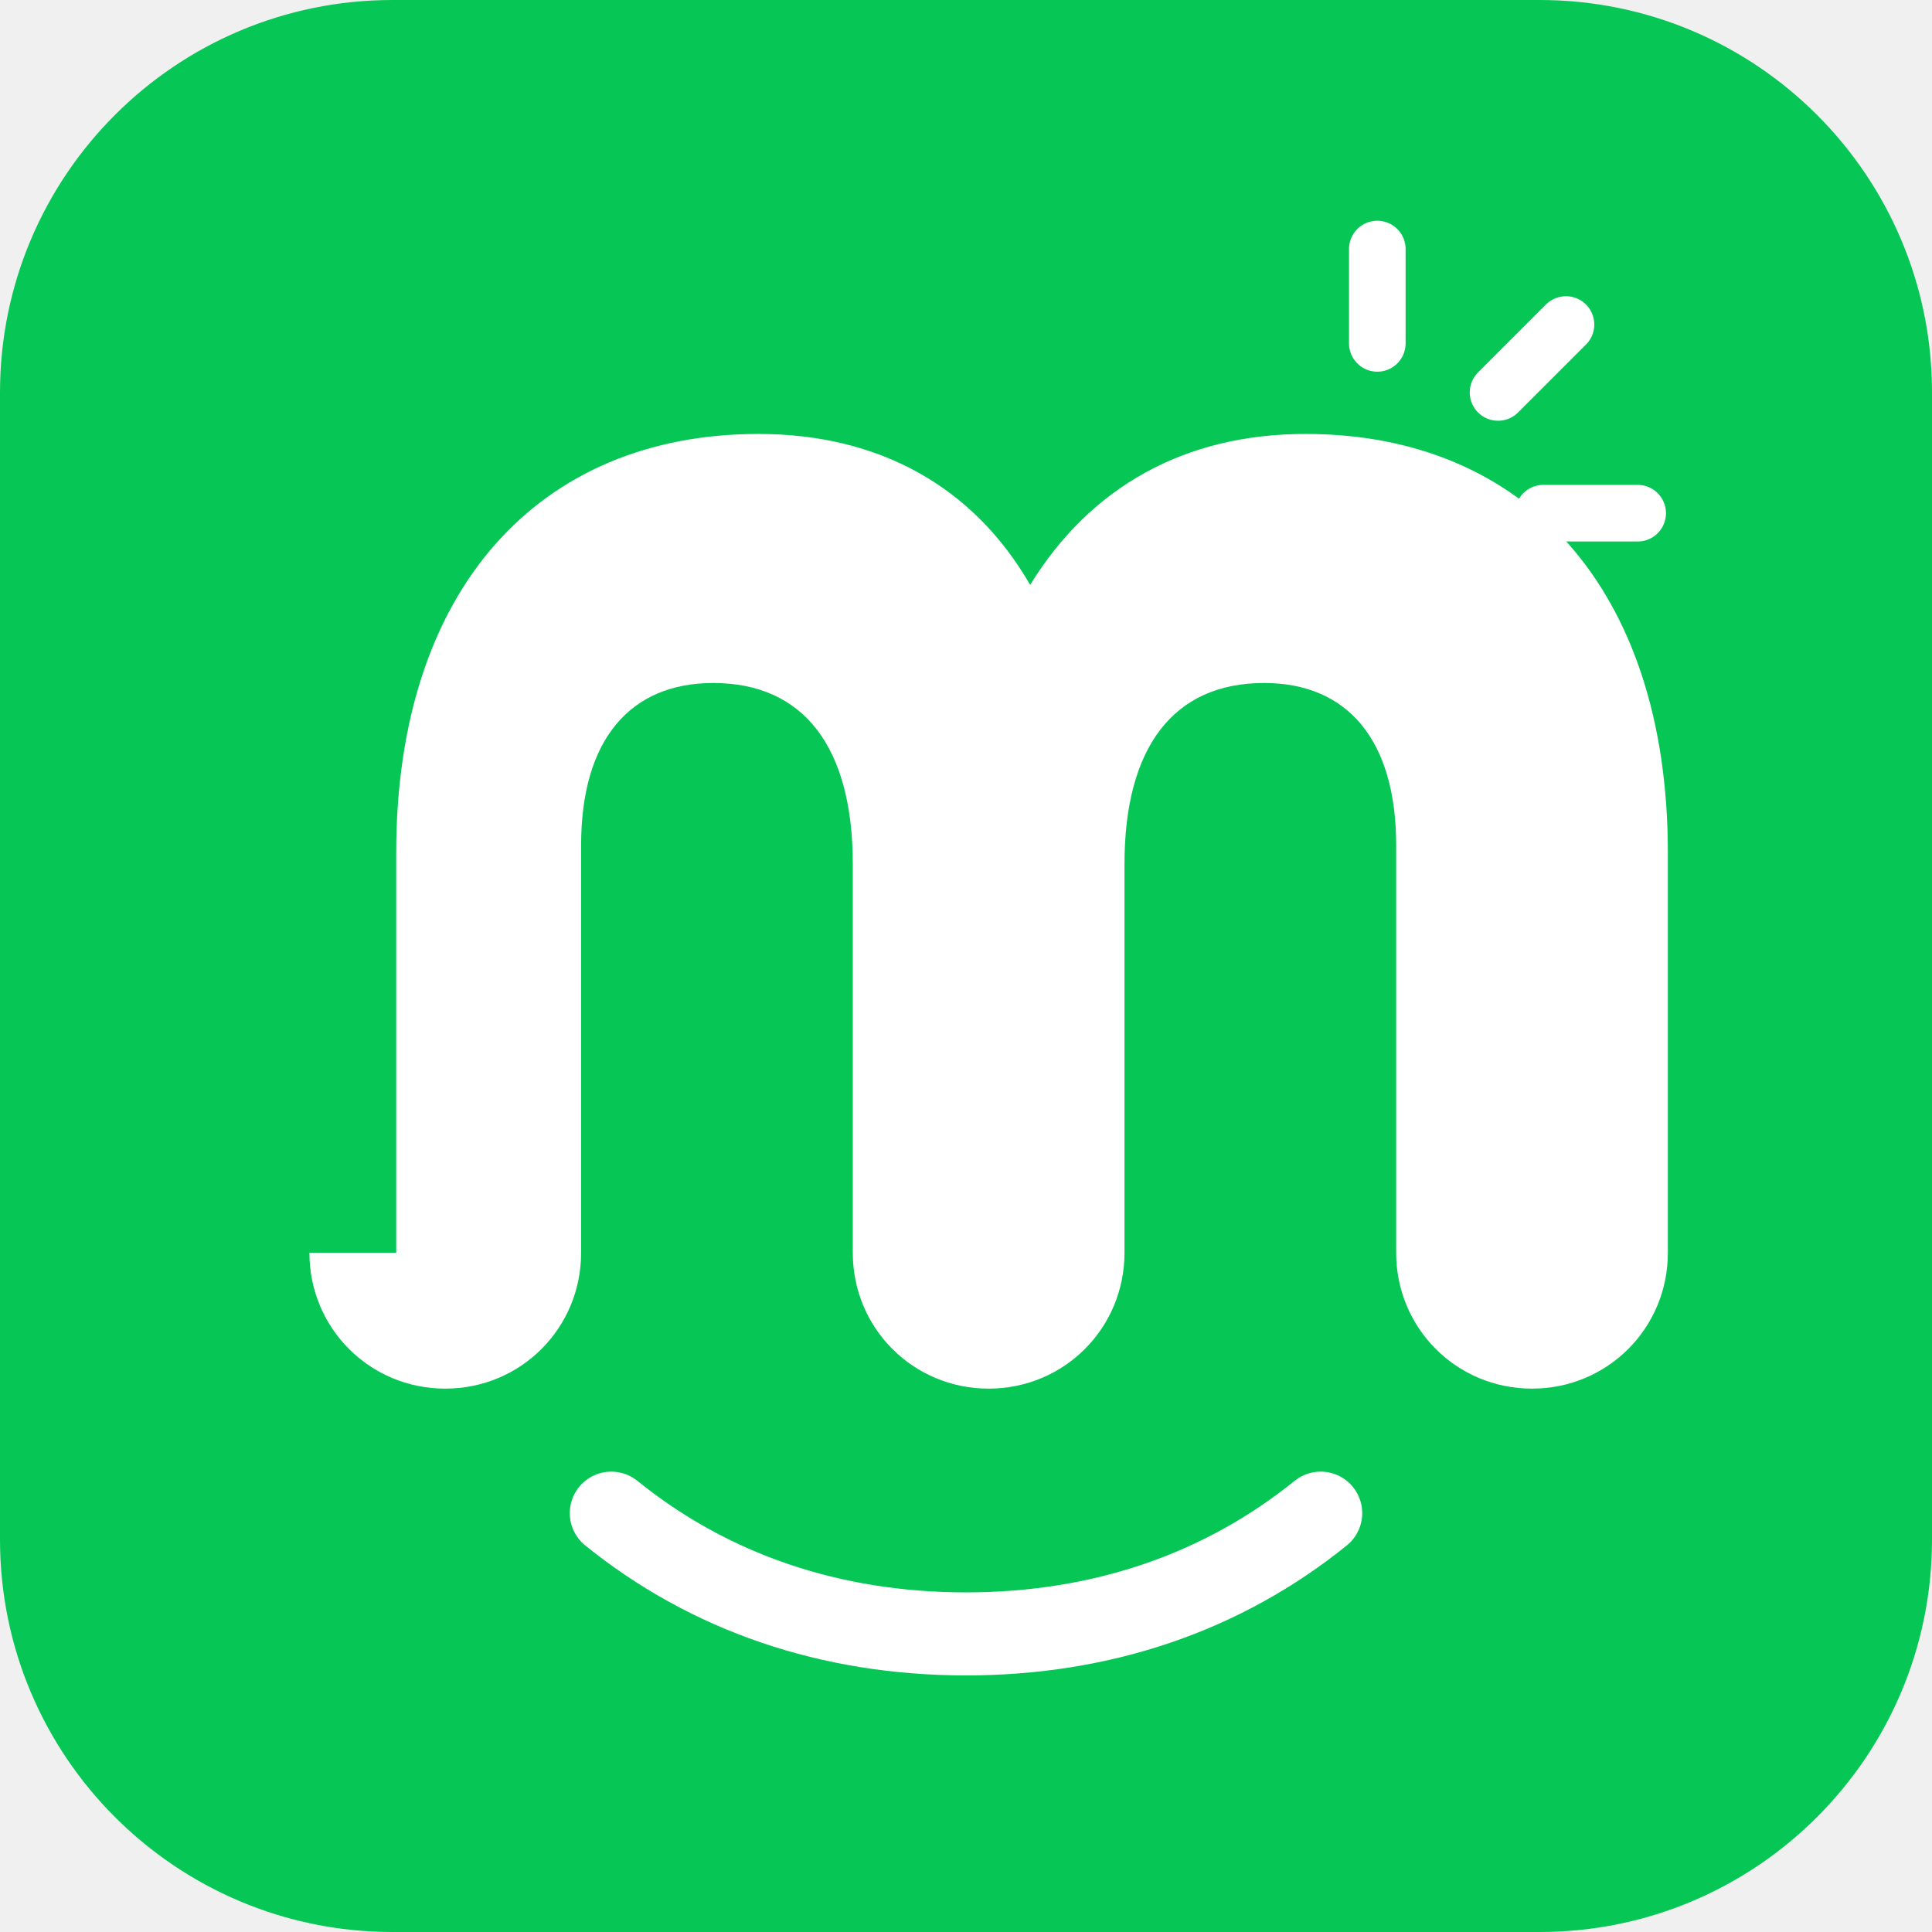
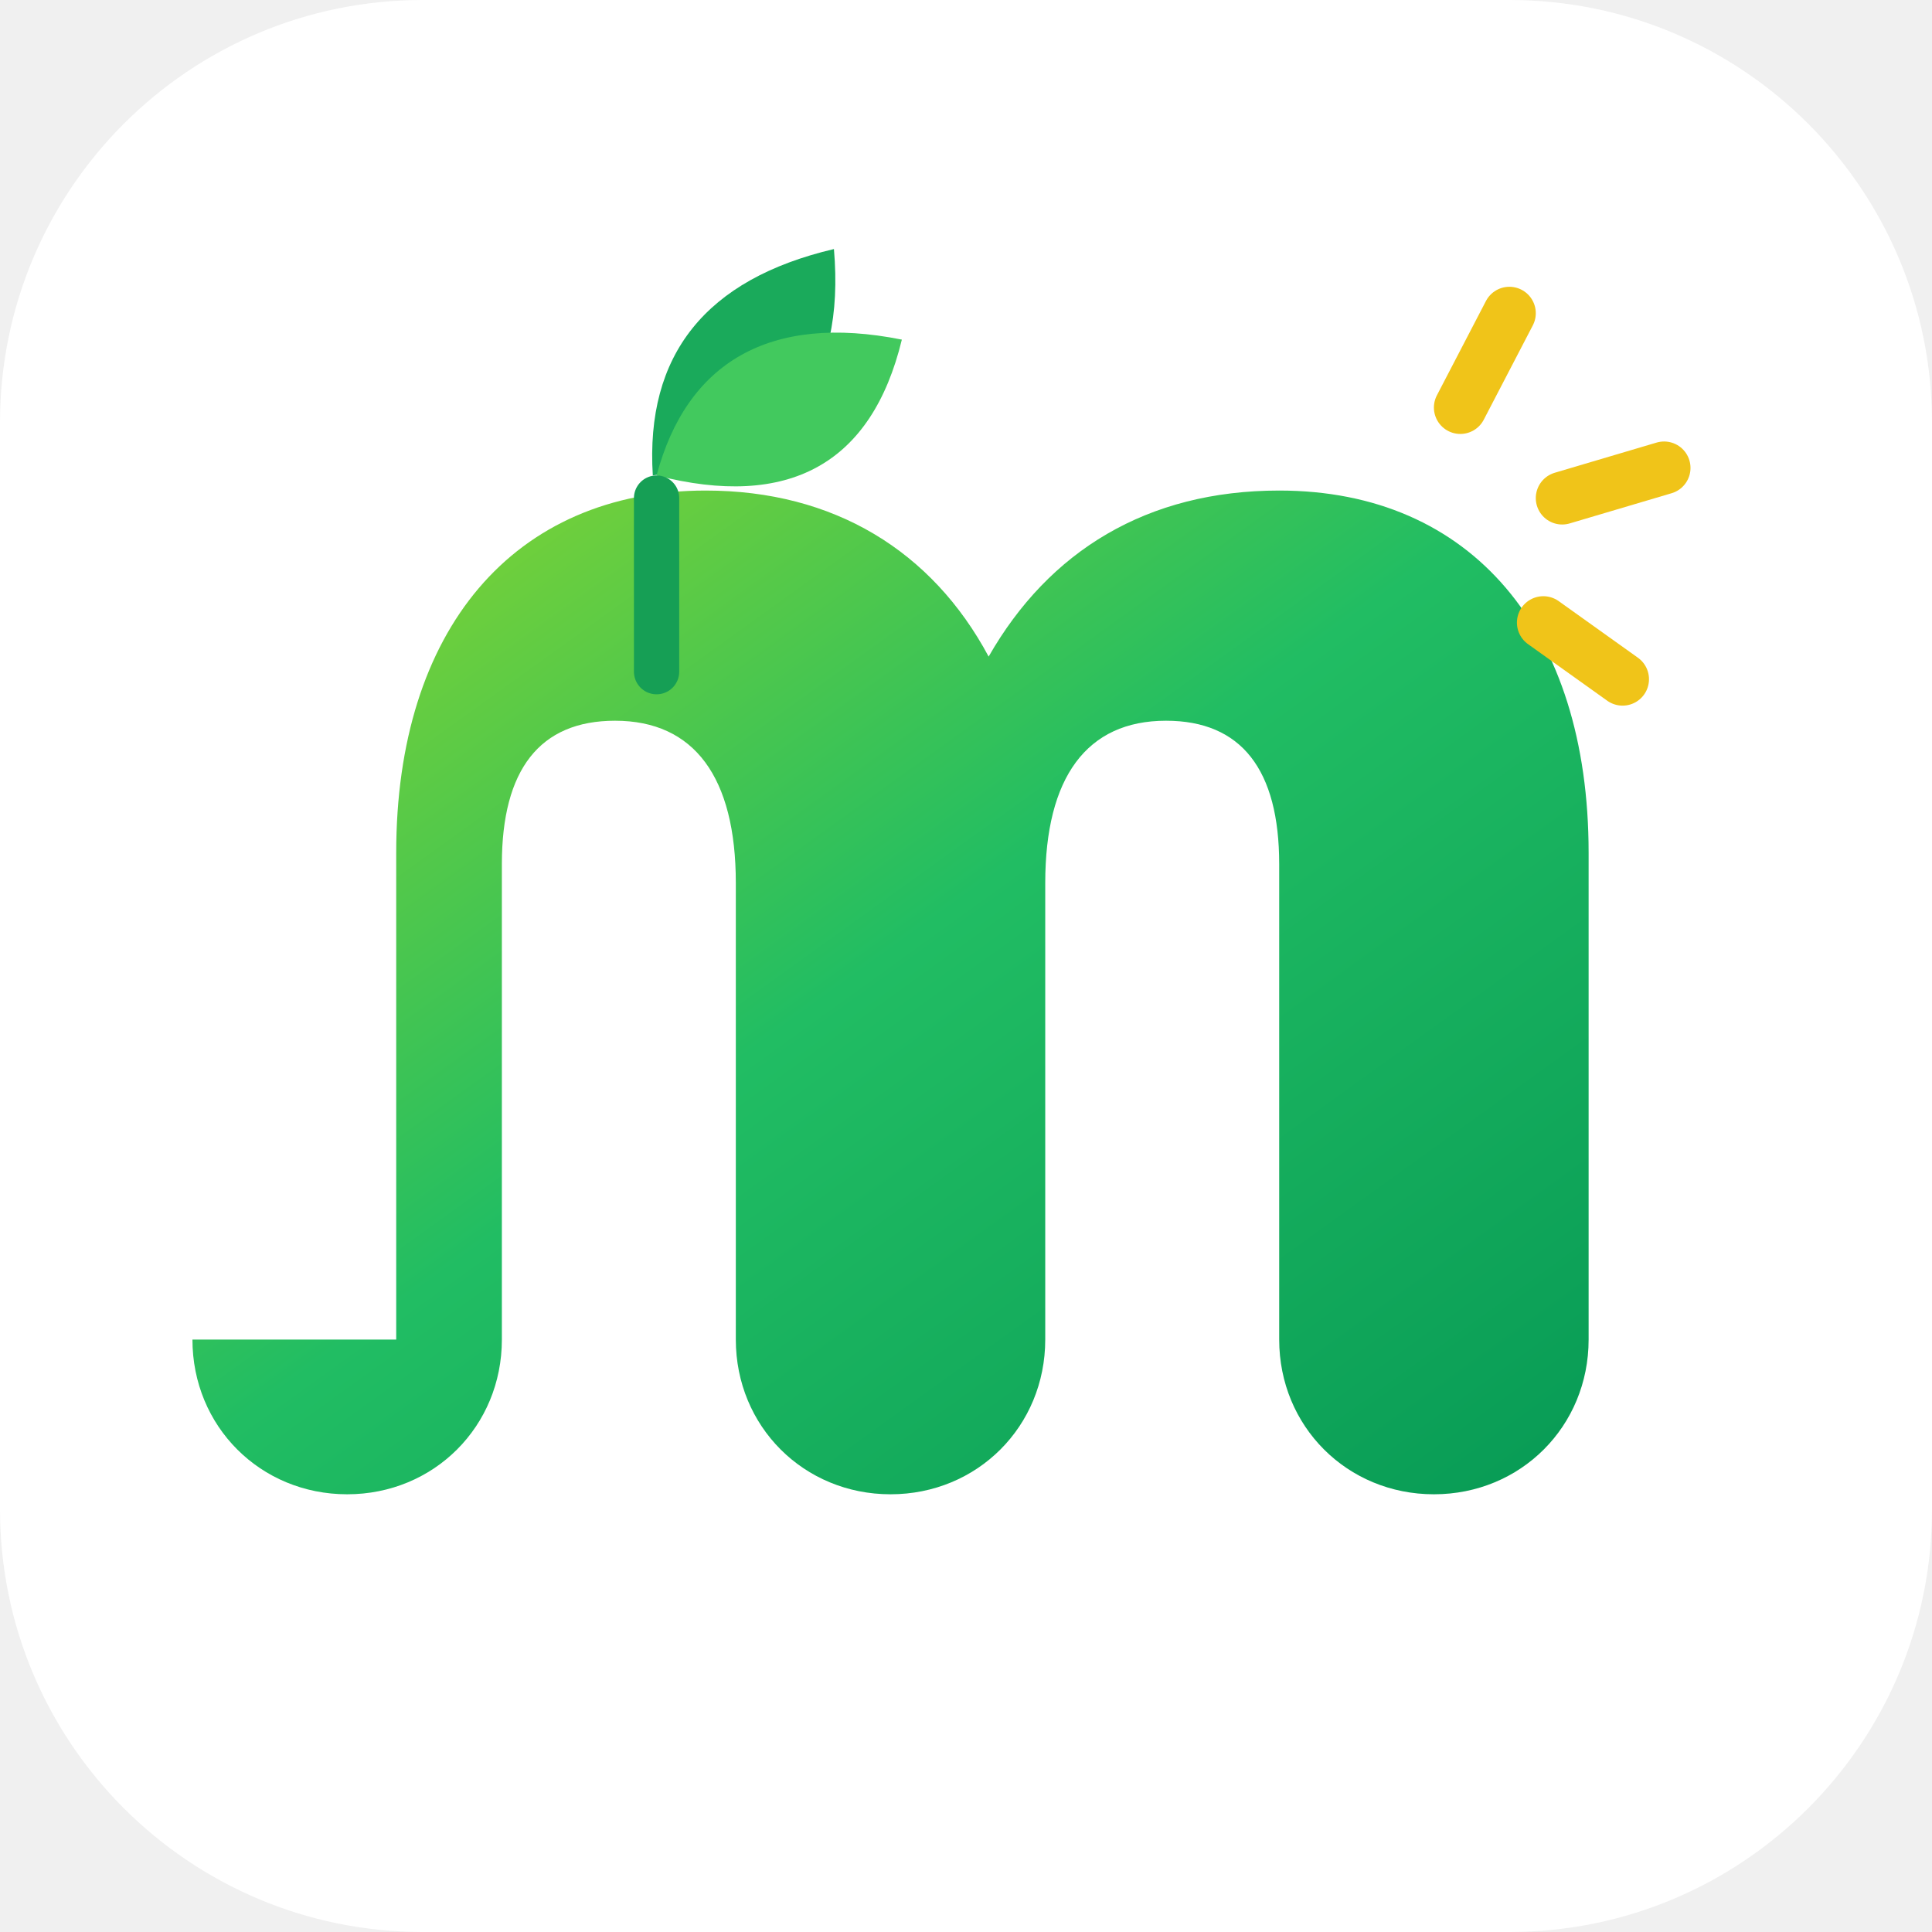
- <svg xmlns="http://www.w3.org/2000/svg" viewBox="0 0 512 512">
-   <rect width="512" height="512" rx="104" fill="#06C755" />
-   <path d="M105 332V226c0-70 38-111 96-111 32 0 57 14 72 40 16-26 41-40 73-40 58 0 96 41 96 111v106c0 20-16 36-36 36s-36-16-36-36V224c0-28-13-43-35-43-24 0-37 17-37 48v103c0 20-16 36-36 36s-36-16-36-36V229c0-31-13-48-37-48-22 0-35 15-35 43v108c0 20-16 36-36 36s-36-16-36-36Z" fill="#fff" />
-   <path d="M162 401c26 21 58 32 94 32s68-11 94-32" fill="none" stroke="#fff" stroke-width="22" stroke-linecap="round" />
-   <path d="M365 91V66M397 104l18-18M409 136h25" fill="none" stroke="#fff" stroke-width="15" stroke-linecap="round" />
+ <svg xmlns="http://www.w3.org/2000/svg" viewBox="0 0 512 512" role="img" aria-label="stamp moke m logo">
+   <defs>
+     <linearGradient id="g" x1="0" y1="0" x2="1" y2="1">
+       <stop offset="0" stop-color="#91d72b" />
+       <stop offset=".48" stop-color="#21bd63" />
+       <stop offset="1" stop-color="#079a55" />
+     </linearGradient>
+   </defs>
+   <rect width="512" height="512" rx="112" fill="#fff" />
+   <path d="M105 355V226c0-59 31-96 82-96 34 0 60 16 75 44 16-28 42-44 77-44 51 0 82 37 82 96v129c0 23-18 41-41 41s-41-18-41-41V229c0-25-10-38-30-38-21 0-32 15-32 43v121c0 23-18 41-41 41s-41-18-41-41V234c0-28-11-43-32-43-20 0-30 13-30 38v126c0 23-18 41-41 41s-41-18-41-41Z" fill="url(#g)" />
+   <path d="M173 126c-2-32 14-52 48-60 3 35-12 55-48 60Z" fill="#1aaa5b" />
+   <path d="M174 126c8-30 30-43 65-36-8 33-30 45-65 36Z" fill="#42c95e" />
+   <path d="M174 132v46" stroke="#169f55" stroke-width="12" stroke-linecap="round" />
+   <path d="M387 108l13-25M414 132l27-8M409 165l21 15" fill="none" stroke="#f0c419" stroke-width="14" stroke-linecap="round" />
</svg>
